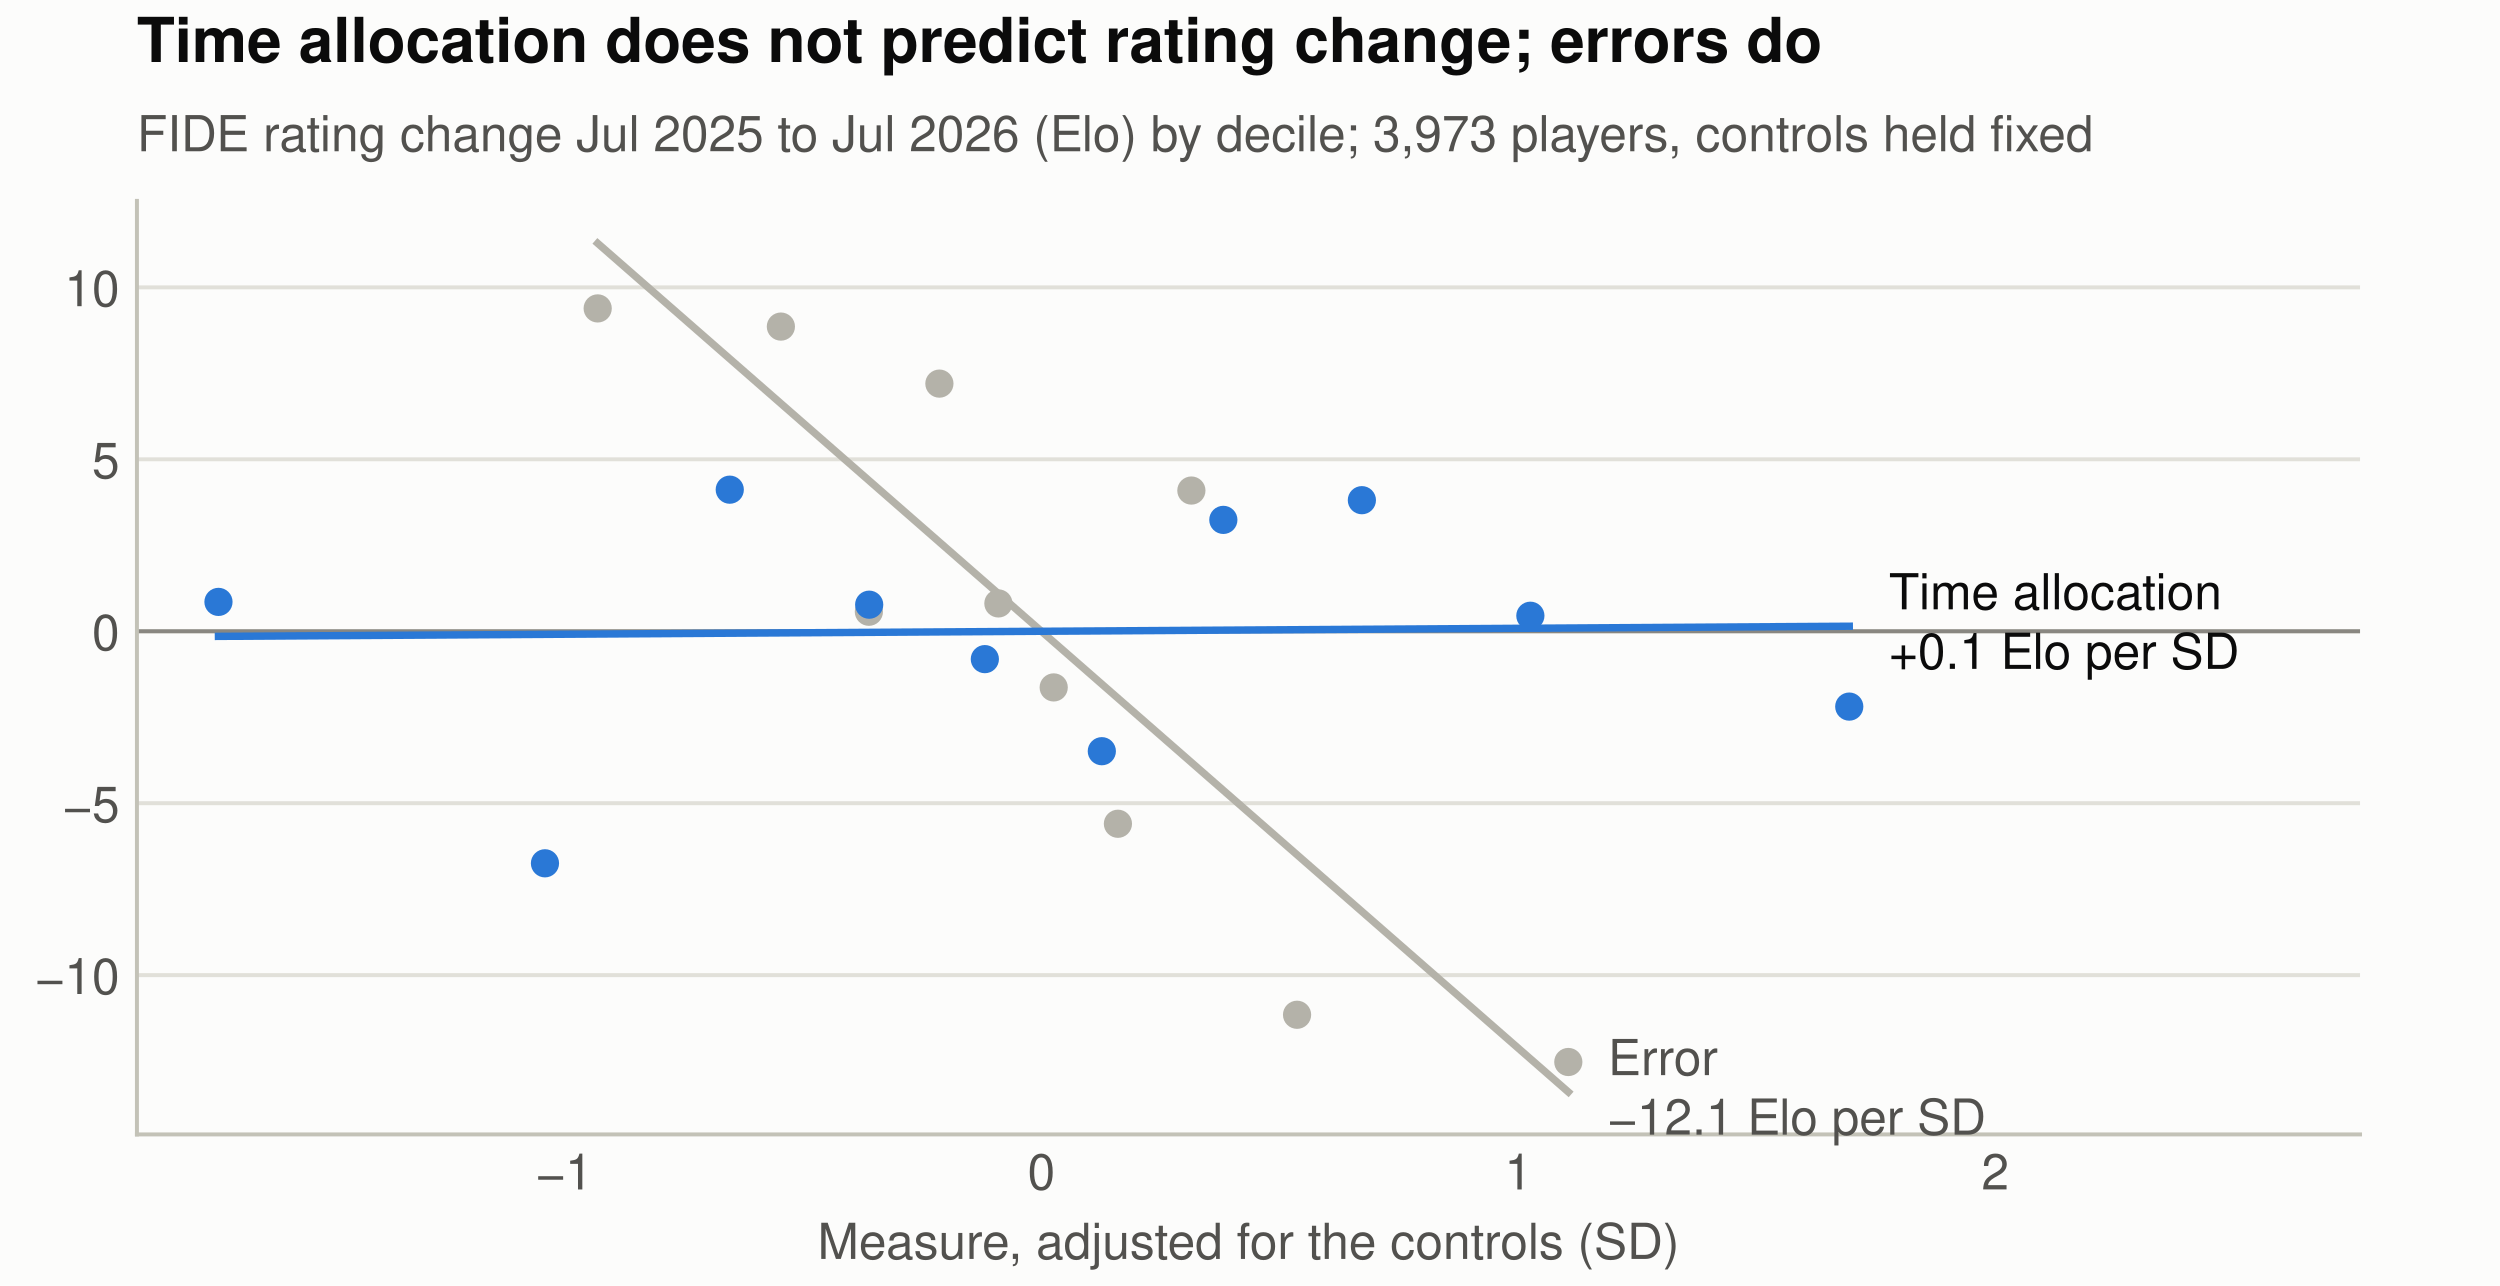
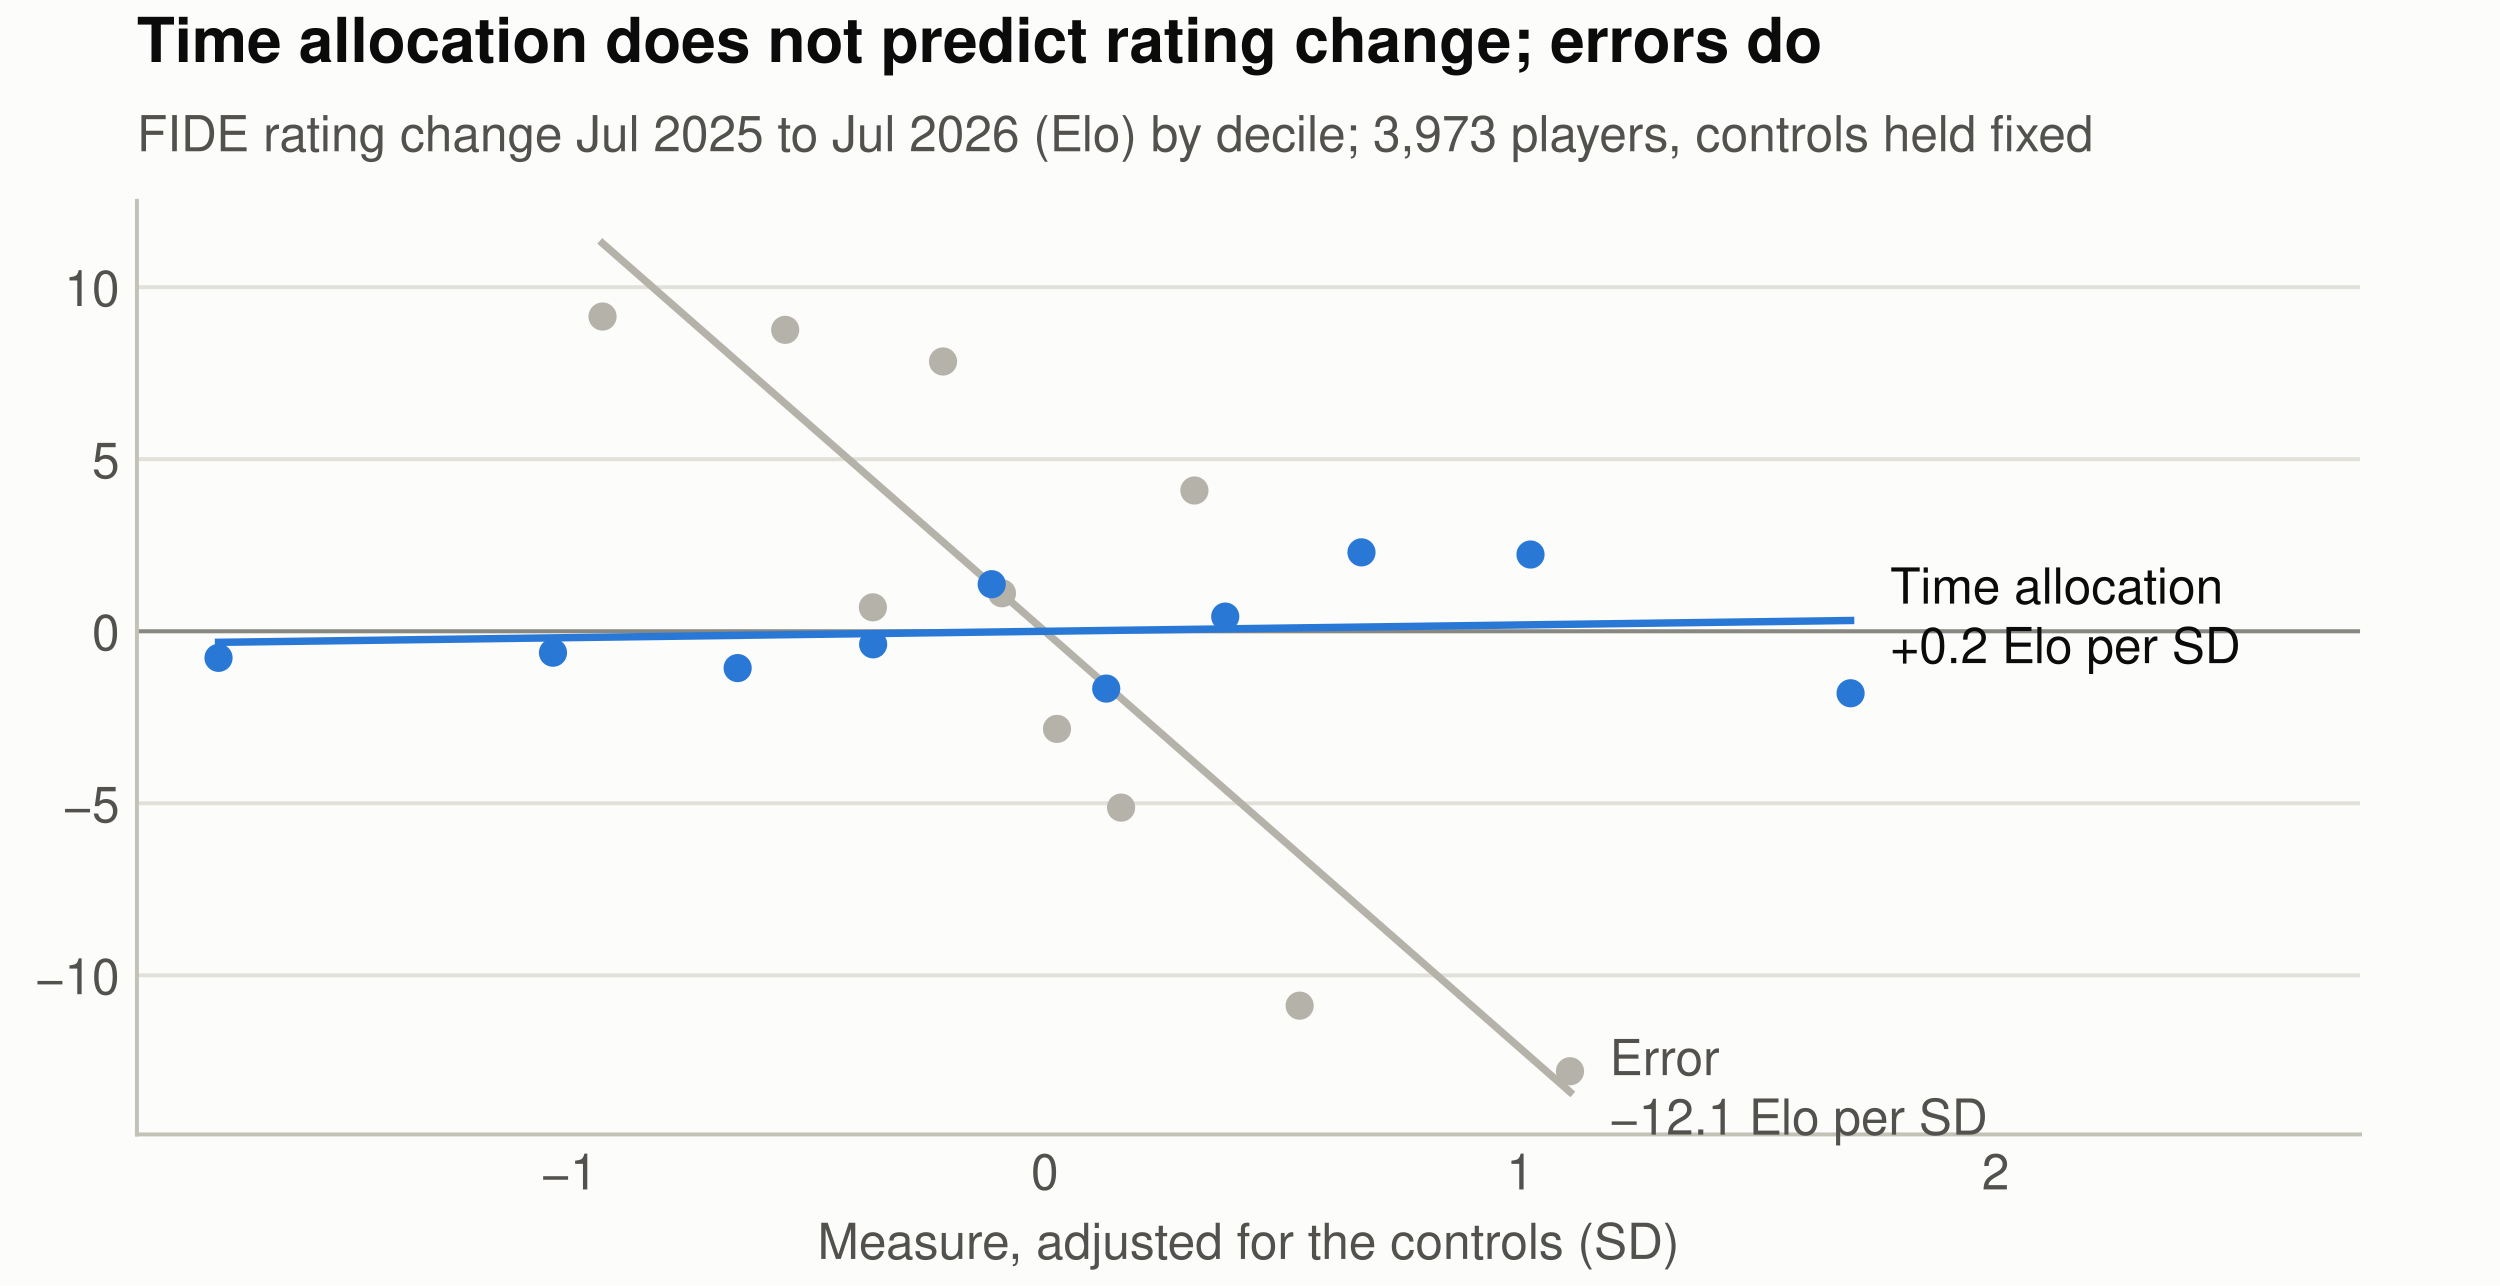
<svg xmlns="http://www.w3.org/2000/svg" xmlns:xlink="http://www.w3.org/1999/xlink" width="504pt" height="259.2pt" viewBox="0 0 504 259.2" version="1.1">
  <defs>
    <style type="text/css">*{stroke-linejoin: round; stroke-linecap: butt}</style>
  </defs>
  <g id="figure_1">
    <g id="patch_1">
      <path d="M 0 259.2  L 504 259.2  L 504 0  L 0 0  z " style="fill: #fcfcfb" />
    </g>
    <g id="axes_1">
      <g id="patch_2">
        <path d="M 27.605 228.699  L 475.782 228.699  L 475.782 40.498  L 27.605 40.498  z " style="fill: #fcfcfb" />
      </g>
      <g id="matplotlib.axis_1">
        <g id="xtick_1">
          <g id="line2d_1" />
          <g id="text_1">
-             <text style="font-size: 10px; font-family: 'Helvetica', 'Arial', 'DejaVu Sans', sans-serif; text-anchor: middle; fill: #52514e" x="113.791" y="239.797" transform="rotate(-0 113.7914 239.7966)">−1</text>
+             <text style="font-size: 10px; font-family: 'Helvetica', 'Arial', 'DejaVu Sans', sans-serif; text-anchor: middle; fill: #52514e" x="114.79" y="239.797" transform="rotate(-0 114.7899 239.7966)">−1</text>
          </g>
        </g>
        <g id="xtick_2">
          <g id="line2d_2" />
          <g id="text_2">
-             <text style="font-size: 10px; font-family: 'Helvetica', 'Arial', 'DejaVu Sans', sans-serif; text-anchor: middle; fill: #52514e" x="209.94" y="239.797" transform="rotate(-0 209.94 239.7966)">0</text>
+             <text style="font-size: 10px; font-family: 'Helvetica', 'Arial', 'DejaVu Sans', sans-serif; text-anchor: middle; fill: #52514e" x="210.629" y="239.797" transform="rotate(-0 210.6289 239.7966)">0</text>
          </g>
        </g>
        <g id="xtick_3">
          <g id="line2d_3" />
          <g id="text_3">
-             <text style="font-size: 10px; font-family: 'Helvetica', 'Arial', 'DejaVu Sans', sans-serif; text-anchor: middle; fill: #52514e" x="306.089" y="239.797" transform="rotate(-0 306.0886 239.7966)">1</text>
+             <text style="font-size: 10px; font-family: 'Helvetica', 'Arial', 'DejaVu Sans', sans-serif; text-anchor: middle; fill: #52514e" x="306.468" y="239.797" transform="rotate(-0 306.4679 239.7966)">1</text>
          </g>
        </g>
        <g id="xtick_4">
          <g id="line2d_4" />
          <g id="text_4">
-             <text style="font-size: 10px; font-family: 'Helvetica', 'Arial', 'DejaVu Sans', sans-serif; text-anchor: middle; fill: #52514e" x="402.237" y="239.797" transform="rotate(-0 402.2372 239.7966)">2</text>
+             <text style="font-size: 10px; font-family: 'Helvetica', 'Arial', 'DejaVu Sans', sans-serif; text-anchor: middle; fill: #52514e" x="402.307" y="239.797" transform="rotate(-0 402.3069 239.7966)">2</text>
          </g>
        </g>
        <g id="text_5">
          <text style="font-size: 10px; font-family: 'Helvetica', 'Arial', 'DejaVu Sans', sans-serif; text-anchor: middle; fill: #52514e" x="251.694" y="253.797" transform="rotate(-0 251.6935 253.7974)">Measure, adjusted for the controls (SD)</text>
        </g>
      </g>
      <g id="matplotlib.axis_2">
        <g id="ytick_1">
          <g id="line2d_5">
-             <path d="M 27.605 196.59  L 475.782 196.59  " clip-path="url(#p6462807321)" style="fill: none; stroke: #e1e0d9; stroke-width: 0.8; stroke-linecap: square" />
+             <path d="M 27.605 196.631  L 475.782 196.631  " clip-path="url(#p6462807321)" style="fill: none; stroke: #e1e0d9; stroke-width: 0.8; stroke-linecap: square" />
          </g>
          <g id="line2d_6" />
          <g id="text_6">
-             <text style="font-size: 10px; font-family: 'Helvetica', 'Arial', 'DejaVu Sans', sans-serif; text-anchor: end; fill: #52514e" x="24.105" y="200.389" transform="rotate(-0 24.10493 200.3888)">−10</text>
+             <text style="font-size: 10px; font-family: 'Helvetica', 'Arial', 'DejaVu Sans', sans-serif; text-anchor: end; fill: #52514e" x="24.105" y="200.43" transform="rotate(-0 24.10493 200.4303)">−10</text>
          </g>
        </g>
        <g id="ytick_2">
          <g id="line2d_7">
-             <path d="M 27.605 161.925  L 475.782 161.925  " clip-path="url(#p6462807321)" style="fill: none; stroke: #e1e0d9; stroke-width: 0.8; stroke-linecap: square" />
+             <path d="M 27.605 161.947  L 475.782 161.947  " clip-path="url(#p6462807321)" style="fill: none; stroke: #e1e0d9; stroke-width: 0.8; stroke-linecap: square" />
          </g>
          <g id="line2d_8" />
          <g id="text_7">
-             <text style="font-size: 10px; font-family: 'Helvetica', 'Arial', 'DejaVu Sans', sans-serif; text-anchor: end; fill: #52514e" x="24.105" y="165.724" transform="rotate(-0 24.10493 165.7239)">−5</text>
+             <text style="font-size: 10px; font-family: 'Helvetica', 'Arial', 'DejaVu Sans', sans-serif; text-anchor: end; fill: #52514e" x="24.105" y="165.746" transform="rotate(-0 24.10493 165.7458)">−5</text>
          </g>
        </g>
        <g id="ytick_3">
          <g id="line2d_9">
-             <path d="M 27.605 127.26  L 475.782 127.26  " clip-path="url(#p6462807321)" style="fill: none; stroke: #e1e0d9; stroke-width: 0.8; stroke-linecap: square" />
+             <path d="M 27.605 127.262  L 475.782 127.262  " clip-path="url(#p6462807321)" style="fill: none; stroke: #e1e0d9; stroke-width: 0.8; stroke-linecap: square" />
          </g>
          <g id="line2d_10" />
          <g id="text_8">
-             <text style="font-size: 10px; font-family: 'Helvetica', 'Arial', 'DejaVu Sans', sans-serif; text-anchor: end; fill: #52514e" x="24.105" y="131.059" transform="rotate(-0 24.10493 131.059)">0</text>
+             <text style="font-size: 10px; font-family: 'Helvetica', 'Arial', 'DejaVu Sans', sans-serif; text-anchor: end; fill: #52514e" x="24.105" y="131.061" transform="rotate(-0 24.10493 131.0613)">0</text>
          </g>
        </g>
        <g id="ytick_4">
          <g id="line2d_11">
-             <path d="M 27.605 92.595  L 475.782 92.595  " clip-path="url(#p6462807321)" style="fill: none; stroke: #e1e0d9; stroke-width: 0.8; stroke-linecap: square" />
+             <path d="M 27.605 92.578  L 475.782 92.578  " clip-path="url(#p6462807321)" style="fill: none; stroke: #e1e0d9; stroke-width: 0.8; stroke-linecap: square" />
          </g>
          <g id="line2d_12" />
          <g id="text_9">
-             <text style="font-size: 10px; font-family: 'Helvetica', 'Arial', 'DejaVu Sans', sans-serif; text-anchor: end; fill: #52514e" x="24.105" y="96.394" transform="rotate(-0 24.10493 96.39406)">5</text>
+             <text style="font-size: 10px; font-family: 'Helvetica', 'Arial', 'DejaVu Sans', sans-serif; text-anchor: end; fill: #52514e" x="24.105" y="96.377" transform="rotate(-0 24.10493 96.37675)">5</text>
          </g>
        </g>
        <g id="ytick_5">
          <g id="line2d_13">
-             <path d="M 27.605 57.93  L 475.782 57.93  " clip-path="url(#p6462807321)" style="fill: none; stroke: #e1e0d9; stroke-width: 0.8; stroke-linecap: square" />
+             <path d="M 27.605 57.893  L 475.782 57.893  " clip-path="url(#p6462807321)" style="fill: none; stroke: #e1e0d9; stroke-width: 0.8; stroke-linecap: square" />
          </g>
          <g id="line2d_14" />
          <g id="text_10">
-             <text style="font-size: 10px; font-family: 'Helvetica', 'Arial', 'DejaVu Sans', sans-serif; text-anchor: end; fill: #52514e" x="24.105" y="61.729" transform="rotate(-0 24.10493 61.72914)">10</text>
+             <text style="font-size: 10px; font-family: 'Helvetica', 'Arial', 'DejaVu Sans', sans-serif; text-anchor: end; fill: #52514e" x="24.105" y="61.692" transform="rotate(-0 24.10493 61.69224)">10</text>
          </g>
        </g>
      </g>
      <g id="line2d_15">
-         <path d="M 27.605 127.26  L 475.782 127.26  " clip-path="url(#p6462807321)" style="fill: none; stroke: #898781; stroke-width: 0.8; stroke-linecap: square" />
+         <path d="M 27.605 127.262  L 475.782 127.262  " clip-path="url(#p6462807321)" style="fill: none; stroke: #898781; stroke-width: 0.8; stroke-linecap: square" />
      </g>
      <g id="line2d_16">
-         <path d="M 120.494 49.053  L 316.173 220.144  " clip-path="url(#p6462807321)" style="fill: none; stroke: #b4b2a9; stroke-width: 1.5; stroke-linecap: square" />
+         <path d="M 121.47 49.053  L 316.515 220.144  " clip-path="url(#p6462807321)" style="fill: none; stroke: #b4b2a9; stroke-width: 1.5; stroke-linecap: square" />
      </g>
      <g id="line2d_17">
-         <path d="M 44.043 128.292  L 372.81 126.247  " clip-path="url(#p6462807321)" style="fill: none; stroke: #2a78d6; stroke-width: 1.5; stroke-linecap: square" />
+         <path d="M 44.056 129.489  L 373.076 125.091  " clip-path="url(#p6462807321)" style="fill: none; stroke: #2a78d6; stroke-width: 1.5; stroke-linecap: square" />
      </g>
      <g id="patch_3">
        <path d="M 27.605 228.699  L 27.605 40.498  " style="fill: none; stroke: #c3c2b7; stroke-width: 0.8; stroke-linejoin: miter; stroke-linecap: square" />
      </g>
      <g id="patch_4">
        <path d="M 27.605 228.699  L 475.782 228.699  " style="fill: none; stroke: #c3c2b7; stroke-width: 0.8; stroke-linejoin: miter; stroke-linecap: square" />
      </g>
      <g id="text_11">
        <text style="font-size: 10px; font-family: 'Helvetica', 'Arial', 'DejaVu Sans', sans-serif; text-anchor: start; fill: #52514e" x="27.605" y="30.498" transform="rotate(-0 27.60493 30.49829)">FIDE rating change Jul 2025 to Jul 2026 (Elo) by decile; 3,973 players, controls held fixed</text>
      </g>
      <g id="PathCollection_1">
        <defs>
          <path id="m10d25ca4ab" d="M 0 2.345  C 0.622 2.345 1.219 2.098 1.658 1.658  C 2.098 1.219 2.345 0.622 2.345 0  C 2.345 -0.622 2.098 -1.219 1.658 -1.658  C 1.219 -2.098 0.622 -2.345 0 -2.345  C -0.622 -2.345 -1.219 -2.098 -1.658 -1.658  C -2.098 -1.219 -2.345 -0.622 -2.345 0  C -2.345 0.622 -2.098 1.219 -1.658 1.658  C -1.219 2.098 -0.622 2.345 0 2.345  z " style="stroke: #b4b2a9" />
        </defs>
        <g clip-path="url(#p6462807321)">
-           <use xlink:href="#m10d25ca4ab" x="120.494" y="62.177" style="fill: #b4b2a9; stroke: #b4b2a9" />
-           <use xlink:href="#m10d25ca4ab" x="157.426" y="65.84" style="fill: #b4b2a9; stroke: #b4b2a9" />
-           <use xlink:href="#m10d25ca4ab" x="175.165" y="123.329" style="fill: #b4b2a9; stroke: #b4b2a9" />
-           <use xlink:href="#m10d25ca4ab" x="189.382" y="77.337" style="fill: #b4b2a9; stroke: #b4b2a9" />
-           <use xlink:href="#m10d25ca4ab" x="201.275" y="121.651" style="fill: #b4b2a9; stroke: #b4b2a9" />
-           <use xlink:href="#m10d25ca4ab" x="212.426" y="138.584" style="fill: #b4b2a9; stroke: #b4b2a9" />
-           <use xlink:href="#m10d25ca4ab" x="225.373" y="166.071" style="fill: #b4b2a9; stroke: #b4b2a9" />
-           <use xlink:href="#m10d25ca4ab" x="240.181" y="98.894" style="fill: #b4b2a9; stroke: #b4b2a9" />
-           <use xlink:href="#m10d25ca4ab" x="261.487" y="204.578" style="fill: #b4b2a9; stroke: #b4b2a9" />
-           <use xlink:href="#m10d25ca4ab" x="316.173" y="214.099" style="fill: #b4b2a9; stroke: #b4b2a9" />
+           <use xlink:href="#m10d25ca4ab" x="121.47" y="63.816" style="fill: #b4b2a9; stroke: #b4b2a9" />
+           <use xlink:href="#m10d25ca4ab" x="158.297" y="66.494" style="fill: #b4b2a9; stroke: #b4b2a9" />
+           <use xlink:href="#m10d25ca4ab" x="175.971" y="122.441" style="fill: #b4b2a9; stroke: #b4b2a9" />
+           <use xlink:href="#m10d25ca4ab" x="190.115" y="72.876" style="fill: #b4b2a9; stroke: #b4b2a9" />
+           <use xlink:href="#m10d25ca4ab" x="201.991" y="119.603" style="fill: #b4b2a9; stroke: #b4b2a9" />
+           <use xlink:href="#m10d25ca4ab" x="213.09" y="146.948" style="fill: #b4b2a9; stroke: #b4b2a9" />
+           <use xlink:href="#m10d25ca4ab" x="226.012" y="162.813" style="fill: #b4b2a9; stroke: #b4b2a9" />
+           <use xlink:href="#m10d25ca4ab" x="240.796" y="98.882" style="fill: #b4b2a9; stroke: #b4b2a9" />
+           <use xlink:href="#m10d25ca4ab" x="262.012" y="202.741" style="fill: #b4b2a9; stroke: #b4b2a9" />
+           <use xlink:href="#m10d25ca4ab" x="316.515" y="215.965" style="fill: #b4b2a9; stroke: #b4b2a9" />
        </g>
      </g>
      <g id="text_12">
-         <text style="font-size: 10px; font-family: 'Helvetica', 'Arial', 'DejaVu Sans', sans-serif; fill: #52514e" transform="translate(324.1727 216.7407)">Error</text>
-         <text style="font-size: 10px; font-family: 'Helvetica', 'Arial', 'DejaVu Sans', sans-serif; fill: #52514e" transform="translate(324.1727 228.7434)">−12.1 Elo per SD</text>
+         <text style="font-size: 10px; font-family: 'Helvetica', 'Arial', 'DejaVu Sans', sans-serif; fill: #52514e" transform="translate(324.5147 216.7407)">Error</text>
+         <text style="font-size: 10px; font-family: 'Helvetica', 'Arial', 'DejaVu Sans', sans-serif; fill: #52514e" transform="translate(324.5147 228.7434)">−12.1 Elo per SD</text>
      </g>
      <g id="PathCollection_2">
        <defs>
          <path id="m899ce92135" d="M 0 2.345  C 0.622 2.345 1.219 2.098 1.658 1.658  C 2.098 1.219 2.345 0.622 2.345 0  C 2.345 -0.622 2.098 -1.219 1.658 -1.658  C 1.219 -2.098 0.622 -2.345 0 -2.345  C -0.622 -2.345 -1.219 -2.098 -1.658 -1.658  C -2.098 -1.219 -2.345 -0.622 -2.345 0  C -2.345 0.622 -2.098 1.219 -1.658 1.658  C -1.219 2.098 -0.622 2.345 0 2.345  z " style="stroke: #2a78d6" />
        </defs>
        <g clip-path="url(#p6462807321)">
-           <use xlink:href="#m899ce92135" x="44.043" y="121.344" style="fill: #2a78d6; stroke: #2a78d6" />
-           <use xlink:href="#m899ce92135" x="109.865" y="174.043" style="fill: #2a78d6; stroke: #2a78d6" />
-           <use xlink:href="#m899ce92135" x="147.119" y="98.719" style="fill: #2a78d6; stroke: #2a78d6" />
-           <use xlink:href="#m899ce92135" x="175.228" y="121.906" style="fill: #2a78d6; stroke: #2a78d6" />
-           <use xlink:href="#m899ce92135" x="198.544" y="132.88" style="fill: #2a78d6; stroke: #2a78d6" />
-           <use xlink:href="#m899ce92135" x="222.127" y="151.442" style="fill: #2a78d6; stroke: #2a78d6" />
-           <use xlink:href="#m899ce92135" x="246.625" y="104.809" style="fill: #2a78d6; stroke: #2a78d6" />
-           <use xlink:href="#m899ce92135" x="274.554" y="100.838" style="fill: #2a78d6; stroke: #2a78d6" />
-           <use xlink:href="#m899ce92135" x="308.522" y="124.134" style="fill: #2a78d6; stroke: #2a78d6" />
-           <use xlink:href="#m899ce92135" x="372.81" y="142.45" style="fill: #2a78d6; stroke: #2a78d6" />
+           <use xlink:href="#m899ce92135" x="44.056" y="132.624" style="fill: #2a78d6; stroke: #2a78d6" />
+           <use xlink:href="#m899ce92135" x="111.482" y="131.587" style="fill: #2a78d6; stroke: #2a78d6" />
+           <use xlink:href="#m899ce92135" x="148.711" y="134.685" style="fill: #2a78d6; stroke: #2a78d6" />
+           <use xlink:href="#m899ce92135" x="176.026" y="129.897" style="fill: #2a78d6; stroke: #2a78d6" />
+           <use xlink:href="#m899ce92135" x="199.927" y="117.774" style="fill: #2a78d6; stroke: #2a78d6" />
+           <use xlink:href="#m899ce92135" x="223.014" y="138.818" style="fill: #2a78d6; stroke: #2a78d6" />
+           <use xlink:href="#m899ce92135" x="247.008" y="124.305" style="fill: #2a78d6; stroke: #2a78d6" />
+           <use xlink:href="#m899ce92135" x="274.476" y="111.357" style="fill: #2a78d6; stroke: #2a78d6" />
+           <use xlink:href="#m899ce92135" x="308.55" y="111.793" style="fill: #2a78d6; stroke: #2a78d6" />
+           <use xlink:href="#m899ce92135" x="373.076" y="139.763" style="fill: #2a78d6; stroke: #2a78d6" />
        </g>
      </g>
      <g id="text_13">
-         <text style="font-size: 10px; font-family: 'Helvetica', 'Arial', 'DejaVu Sans', sans-serif; fill: #0b0b0b" transform="translate(380.81 122.8439)">Time allocation</text>
-         <text style="font-size: 10px; font-family: 'Helvetica', 'Arial', 'DejaVu Sans', sans-serif; fill: #0b0b0b" transform="translate(380.81 134.8466)">+0.1 Elo per SD</text>
+         <text style="font-size: 10px; font-family: 'Helvetica', 'Arial', 'DejaVu Sans', sans-serif; fill: #0b0b0b" transform="translate(381.076 121.6881)">Time allocation</text>
+         <text style="font-size: 10px; font-family: 'Helvetica', 'Arial', 'DejaVu Sans', sans-serif; fill: #0b0b0b" transform="translate(381.076 133.6908)">+0.2 Elo per SD</text>
      </g>
      <g id="text_14">
        <text style="font-weight: 700; font-size: 12.5px; font-family: 'Helvetica', 'Arial', 'DejaVu Sans', sans-serif; text-anchor: start; fill: #0b0b0b" x="27.605" y="12.498" transform="rotate(-0 27.60493 12.49829)">Time allocation does not predict rating change; errors do</text>
      </g>
    </g>
  </g>
  <defs>
    <clipPath id="p6462807321">
      <rect x="27.605" y="40.498" width="448.177" height="188.201" />
    </clipPath>
  </defs>
</svg>
